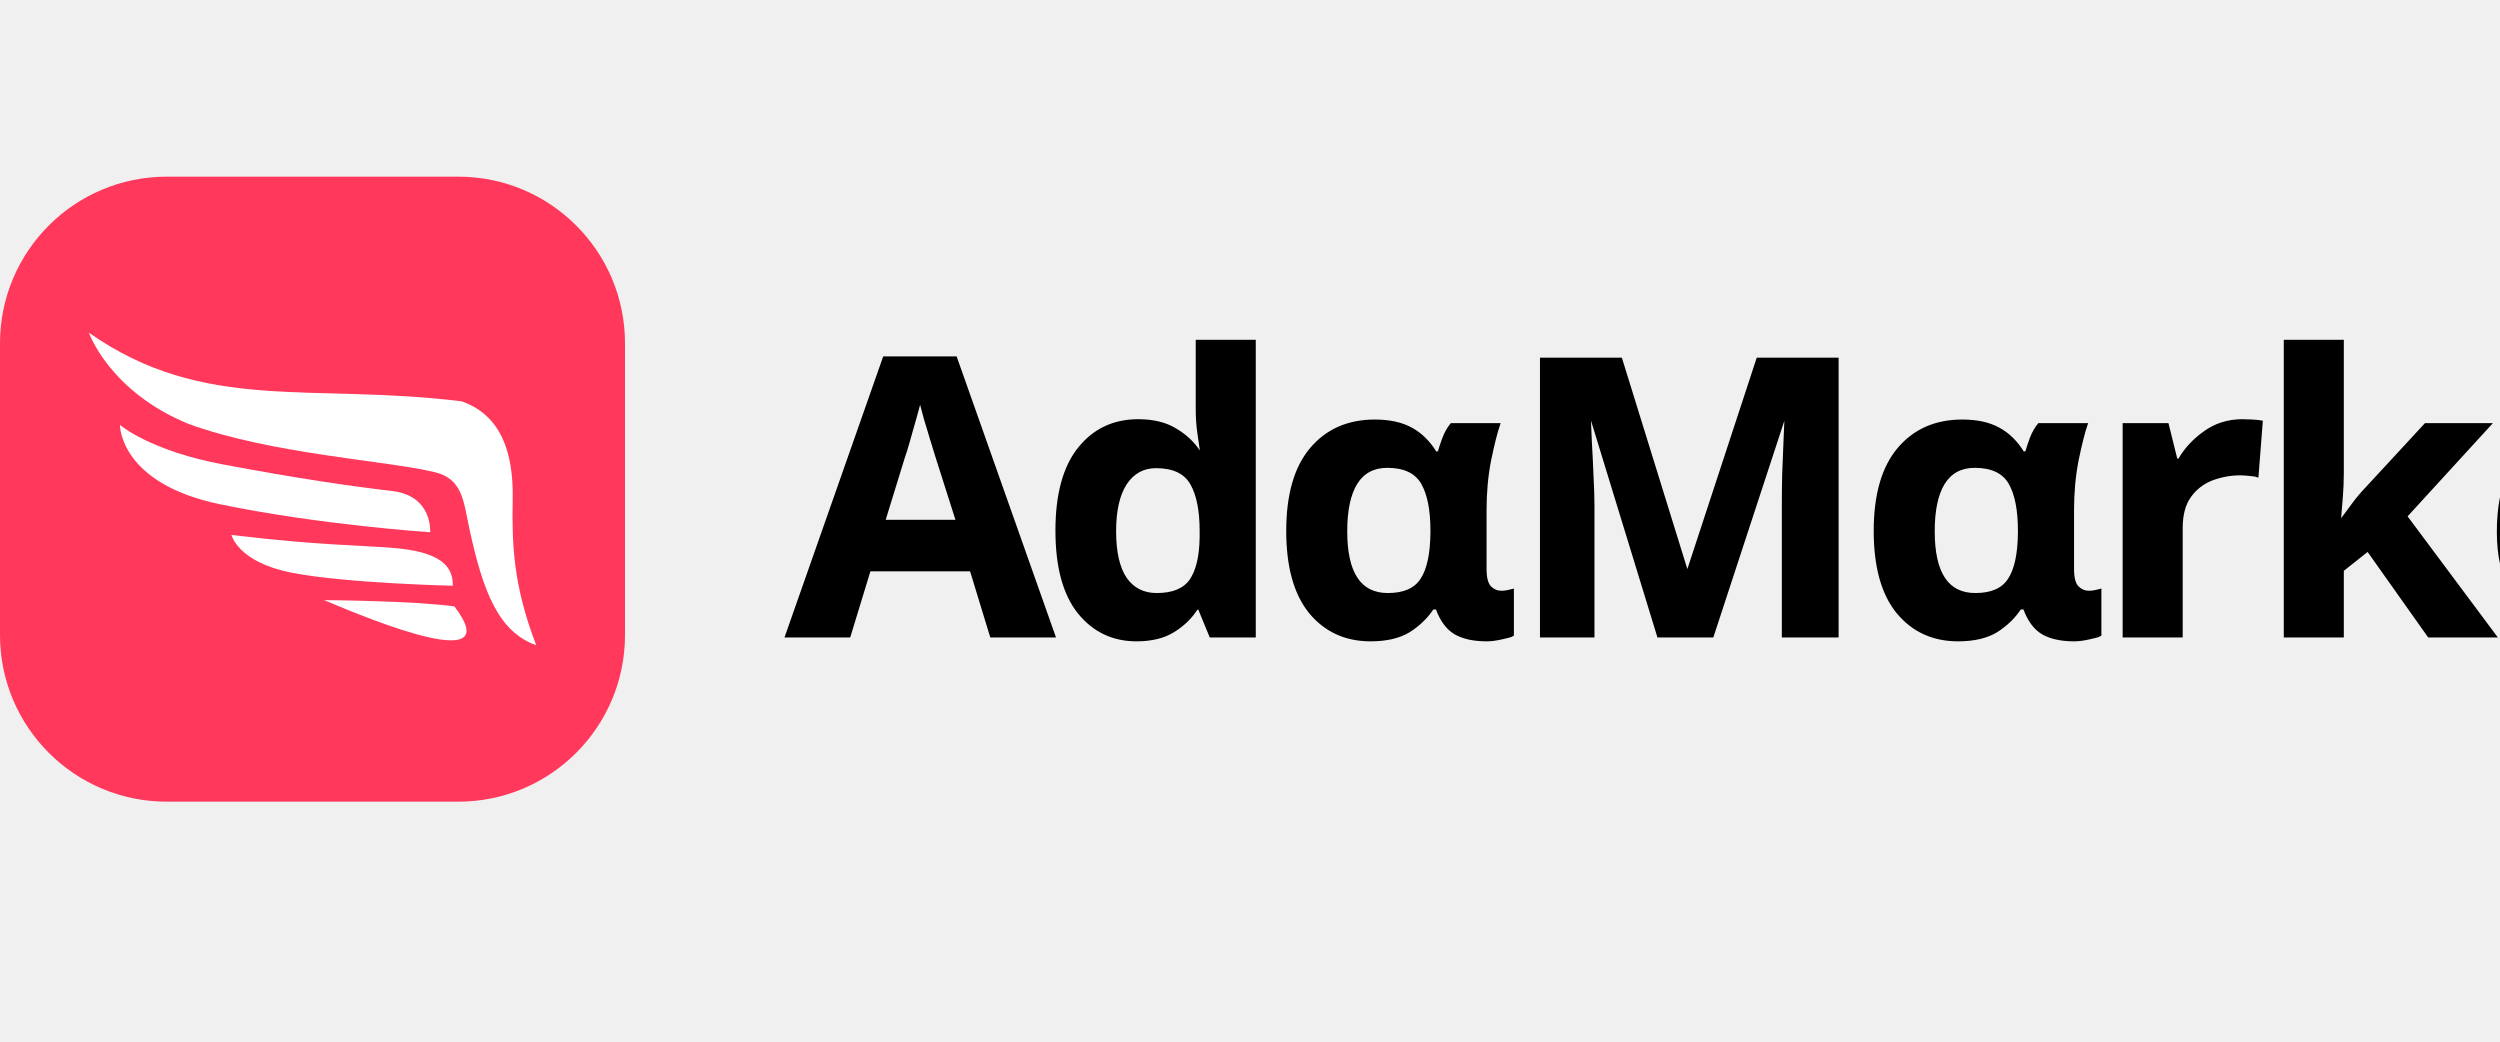
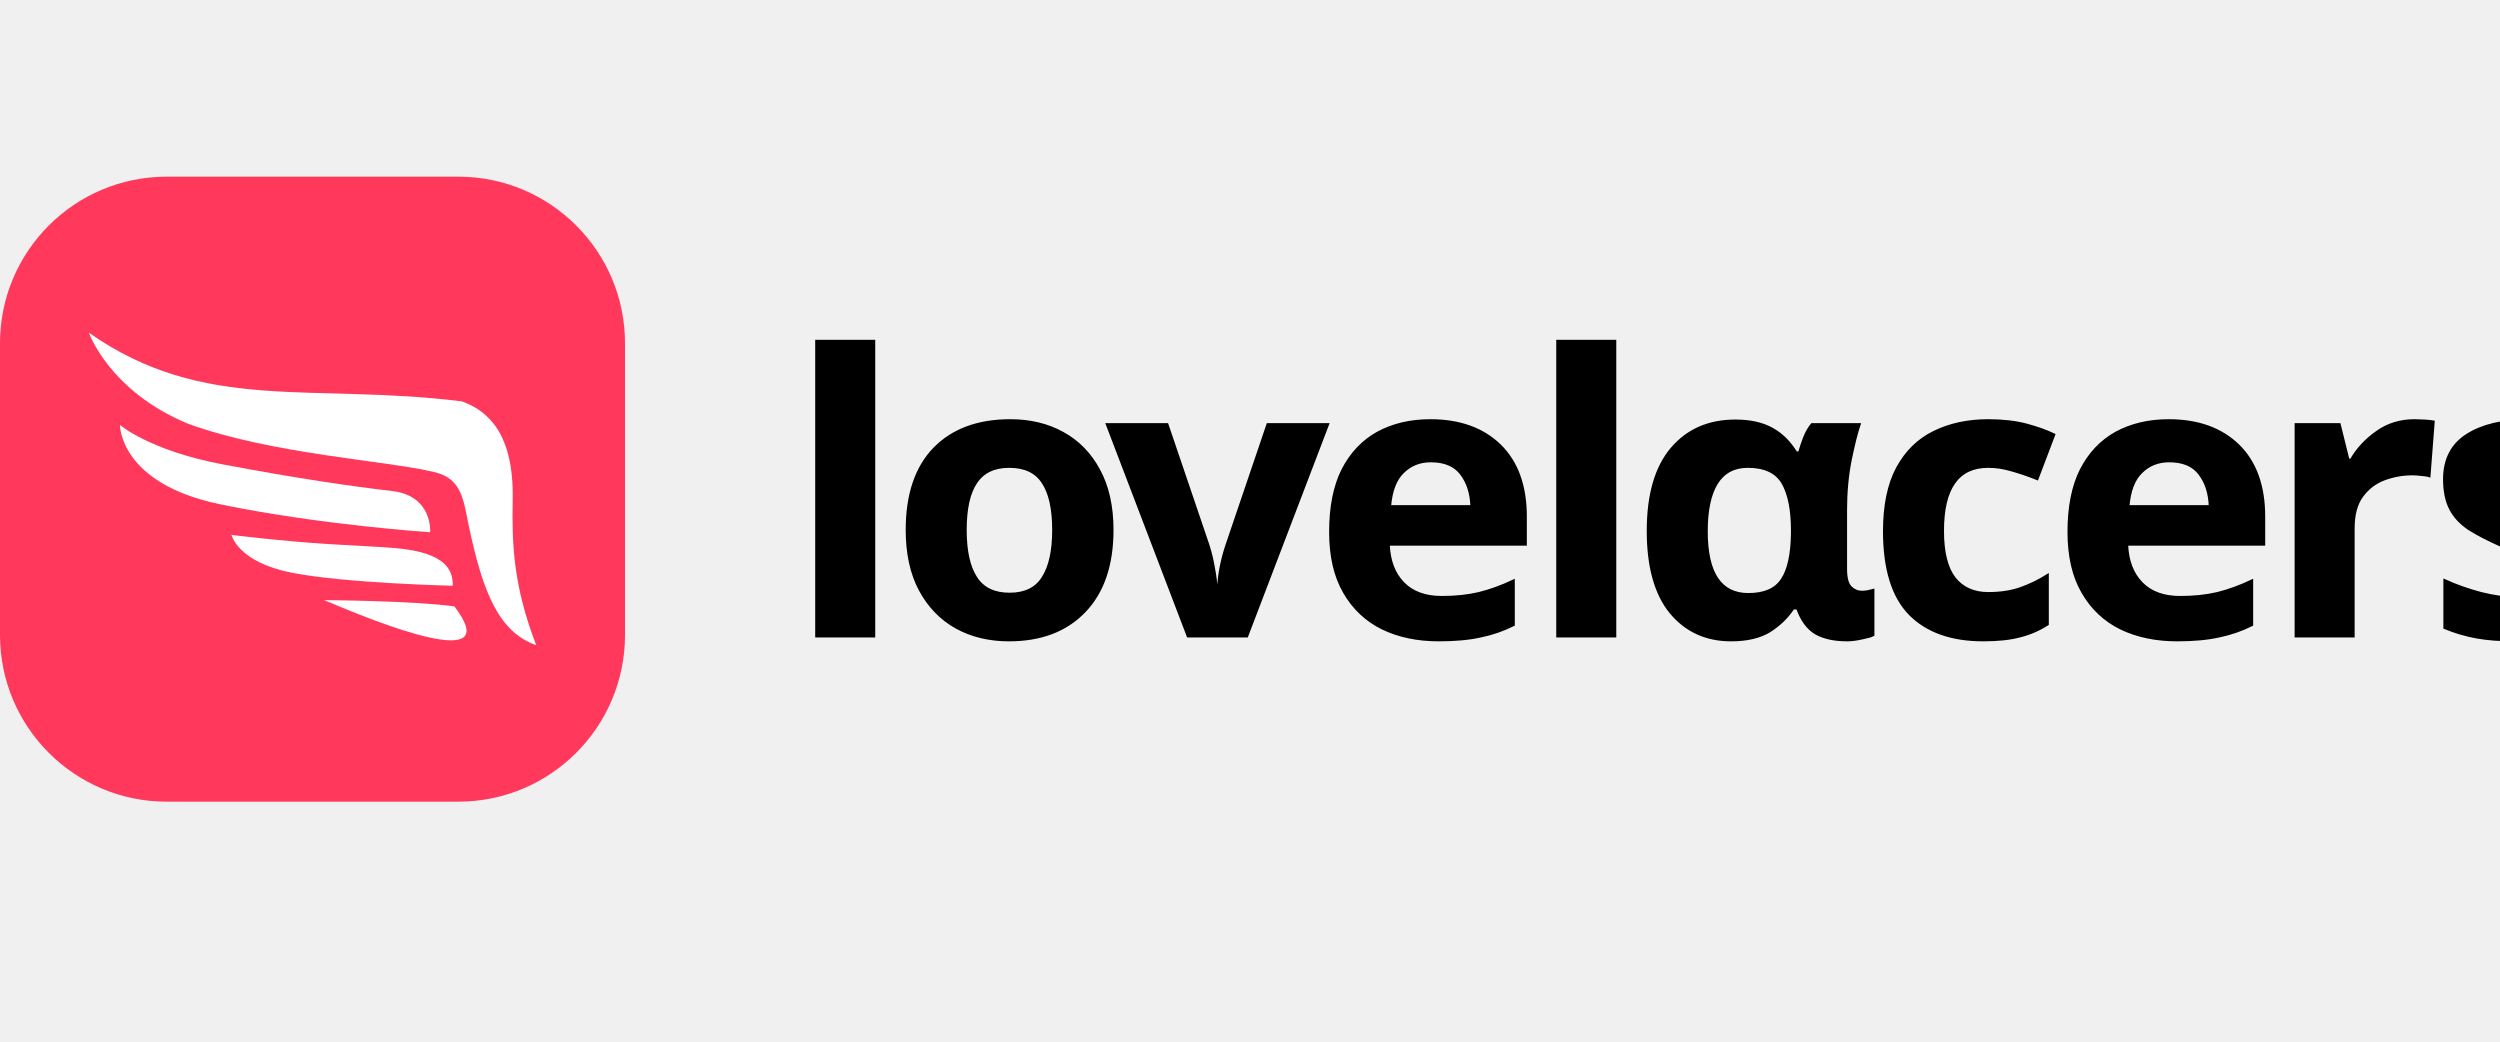
<svg xmlns="http://www.w3.org/2000/svg" width="120" height="50" viewBox="0 0 120 50" version="1.1" id="SVGRoot">
  <defs id="defs132">
    <rect x="11.236" y="7.285" width="69.721" height="10.07" id="rect3" />
    <rect x="12.943" y="23.094" width="88.414" height="18.186" id="rect1" />
    <rect x="-1.478" y="42.333" width="127.885" height="23.822" id="rect3454" />
    <clipPath id="b983e3c625">
      <path d="m 142,147.301 h 115 v 72.75 H 142 Z m 0,0" clip-rule="nonzero" id="path1144" />
    </clipPath>
    <clipPath id="0e8c13dd3a">
      <path d="m 70.262,116.359 h 89.156 v 70.5 H 70.262 Z m 0,0" clip-rule="nonzero" id="path1147" />
    </clipPath>
    <clipPath id="b983e3c625-3">
      <path d="m 142,147.301 h 115 v 72.75 H 142 Z m 0,0" clip-rule="nonzero" id="path1144-6" />
    </clipPath>
    <clipPath id="0e8c13dd3a-7">
      <path d="m 70.262,116.359 h 89.156 v 70.5 H 70.262 Z m 0,0" clip-rule="nonzero" id="path1147-5" />
    </clipPath>
    <clipPath id="b983e3c625-3-1">
      <path d="m 142,147.301 h 115 v 72.75 H 142 Z m 0,0" clip-rule="nonzero" id="path1144-6-2" />
    </clipPath>
    <clipPath id="b983e3c625-3-3">
      <path d="m 142,147.301 h 115 v 72.75 H 142 Z m 0,0" clip-rule="nonzero" id="path1144-6-6" />
    </clipPath>
  </defs>
  <g id="layer1" style="display:inline">
    <text xml:space="preserve" style="font-style:italic;font-variant:normal;font-weight:600;font-stretch:normal;font-size:18.667px;line-height:0;font-family:'IBM Plex Sans';-inkscape-font-specification:'IBM Plex Sans Semi-Bold Italic';letter-spacing:-0.74px;word-spacing:0px;display:inline;fill:#ff385c;fill-opacity:1;stroke:#000000;stroke-width:0.1;stroke-linecap:round;stroke-linejoin:round;stroke-miterlimit:4;stroke-dasharray:none;stroke-opacity:1;paint-order:stroke markers fill" x="37.727" y="30.545" id="text2-3-3">
-       <tspan x="37.727" y="30.545" style="font-style:normal;font-variant:normal;font-weight:bold;font-stretch:normal;font-size:18.667px;font-family:Manrope;-inkscape-font-specification:'Manrope Bold';fill:#000000;fill-opacity:1;stroke:#000000;stroke-width:0.1;stroke-linecap:square;stroke-linejoin:miter;stroke-miterlimit:4;stroke-dasharray:none;stroke-opacity:1;paint-order:stroke markers fill" id="tspan541421-5-5" dy="0 0 0 0" rotate="0 0 0 0">AdαMαrket</tspan>
+       <tspan x="37.727" y="30.545" style="font-style:normal;font-variant:normal;font-weight:bold;font-stretch:normal;font-size:18.667px;font-family:Manrope;-inkscape-font-specification:'Manrope Bold';fill:#000000;fill-opacity:1;stroke:#000000;stroke-width:0.1;stroke-linecap:square;stroke-linejoin:miter;stroke-miterlimit:4;stroke-dasharray:none;stroke-opacity:1;paint-order:stroke markers fill" id="tspan541421-5-5">lovelαcers</tspan>
    </text>
    <rect style="fill:#ff385c;fill-opacity:1;stroke:none;stroke-width:0.168;stroke-linecap:round;stroke-linejoin:round;paint-order:stroke markers fill" id="rect1078" width="30" height="30" x="0" y="8.48" rx="8" ry="8" />
    <path style="display:inline;fill:#ffffff;fill-opacity:1;stroke:none;stroke-width:0.252;stroke-opacity:1" d="m 25.738,30.97 c -1.105,-2.877 -1.168,-4.842 -1.128,-7.019 0.039,-2.242 -0.564,-4.022 -2.445,-4.686 C 14.941,18.366 9.798,19.856 4.268,15.97 c 0,0 0.973,2.811 4.775,4.376 4.035,1.466 9.488,1.752 11.846,2.323 1.316,0.332 1.354,1.365 1.644,2.72 0.65,3.007 1.395,4.945 3.205,5.58" id="path33289-7" />
    <path style="display:inline;fill:#ffffff;fill-opacity:1;stroke:none;stroke-width:0.286;stroke-opacity:1" d="m 21.81,29.106 c -1.991,-0.272 -6.251,-0.3 -6.251,-0.3 2.531,1.078 8.756,3.579 6.251,0.3 z" id="path33287-0" />
    <path style="display:inline;fill:#ffffff;fill-opacity:1;stroke:none;stroke-width:0.286;stroke-opacity:1" d="m 21.731,28.116 c 0.061,-1.461 -1.654,-1.751 -3.328,-1.851 -1.001,-0.055 -2.003,-0.109 -2.564,-0.145 -2.35,-0.145 -4.729,-0.445 -4.729,-0.445 0,0 0.297,1.307 2.891,1.815 2.584,0.508 7.731,0.626 7.731,0.626 z" id="path33285-9" />
    <path style="display:inline;fill:#ffffff;fill-opacity:1;stroke:none;stroke-width:0.286;stroke-opacity:1" d="m 20.649,25.548 c 0,0 0.133,-1.752 -1.828,-1.979 -1.961,-0.227 -4.615,-0.615 -8.129,-1.278 -3.514,-0.662 -4.934,-1.895 -4.934,-1.895 0,0 -0.04,2.801 4.8,3.808 4.831,0.999 10.091,1.344 10.091,1.344 z" id="path1156-3" />
  </g>
  <g id="layer2" style="display:inline" />
  <g id="layer3" style="display:inline" />
  <g id="layer4" style="display:none">
    <rect style="display:inline;opacity:0.557;fill:#ff5e00;fill-opacity:1;stroke:#0069f5;stroke-width:0;stroke-linecap:round;stroke-linejoin:round;paint-order:stroke fill markers" id="rect1592-1" width="15" height="15" x="1.8808064e-06" y="15" />
    <rect style="display:inline;opacity:0.557;fill:#ff0000;stroke:#0069f5;stroke-width:0;stroke-linecap:round;stroke-linejoin:round;paint-order:stroke fill markers" id="rect1592" width="120" height="15" x="1.8808064e-06" y="6.7562792e-07" />
  </g>
</svg>
